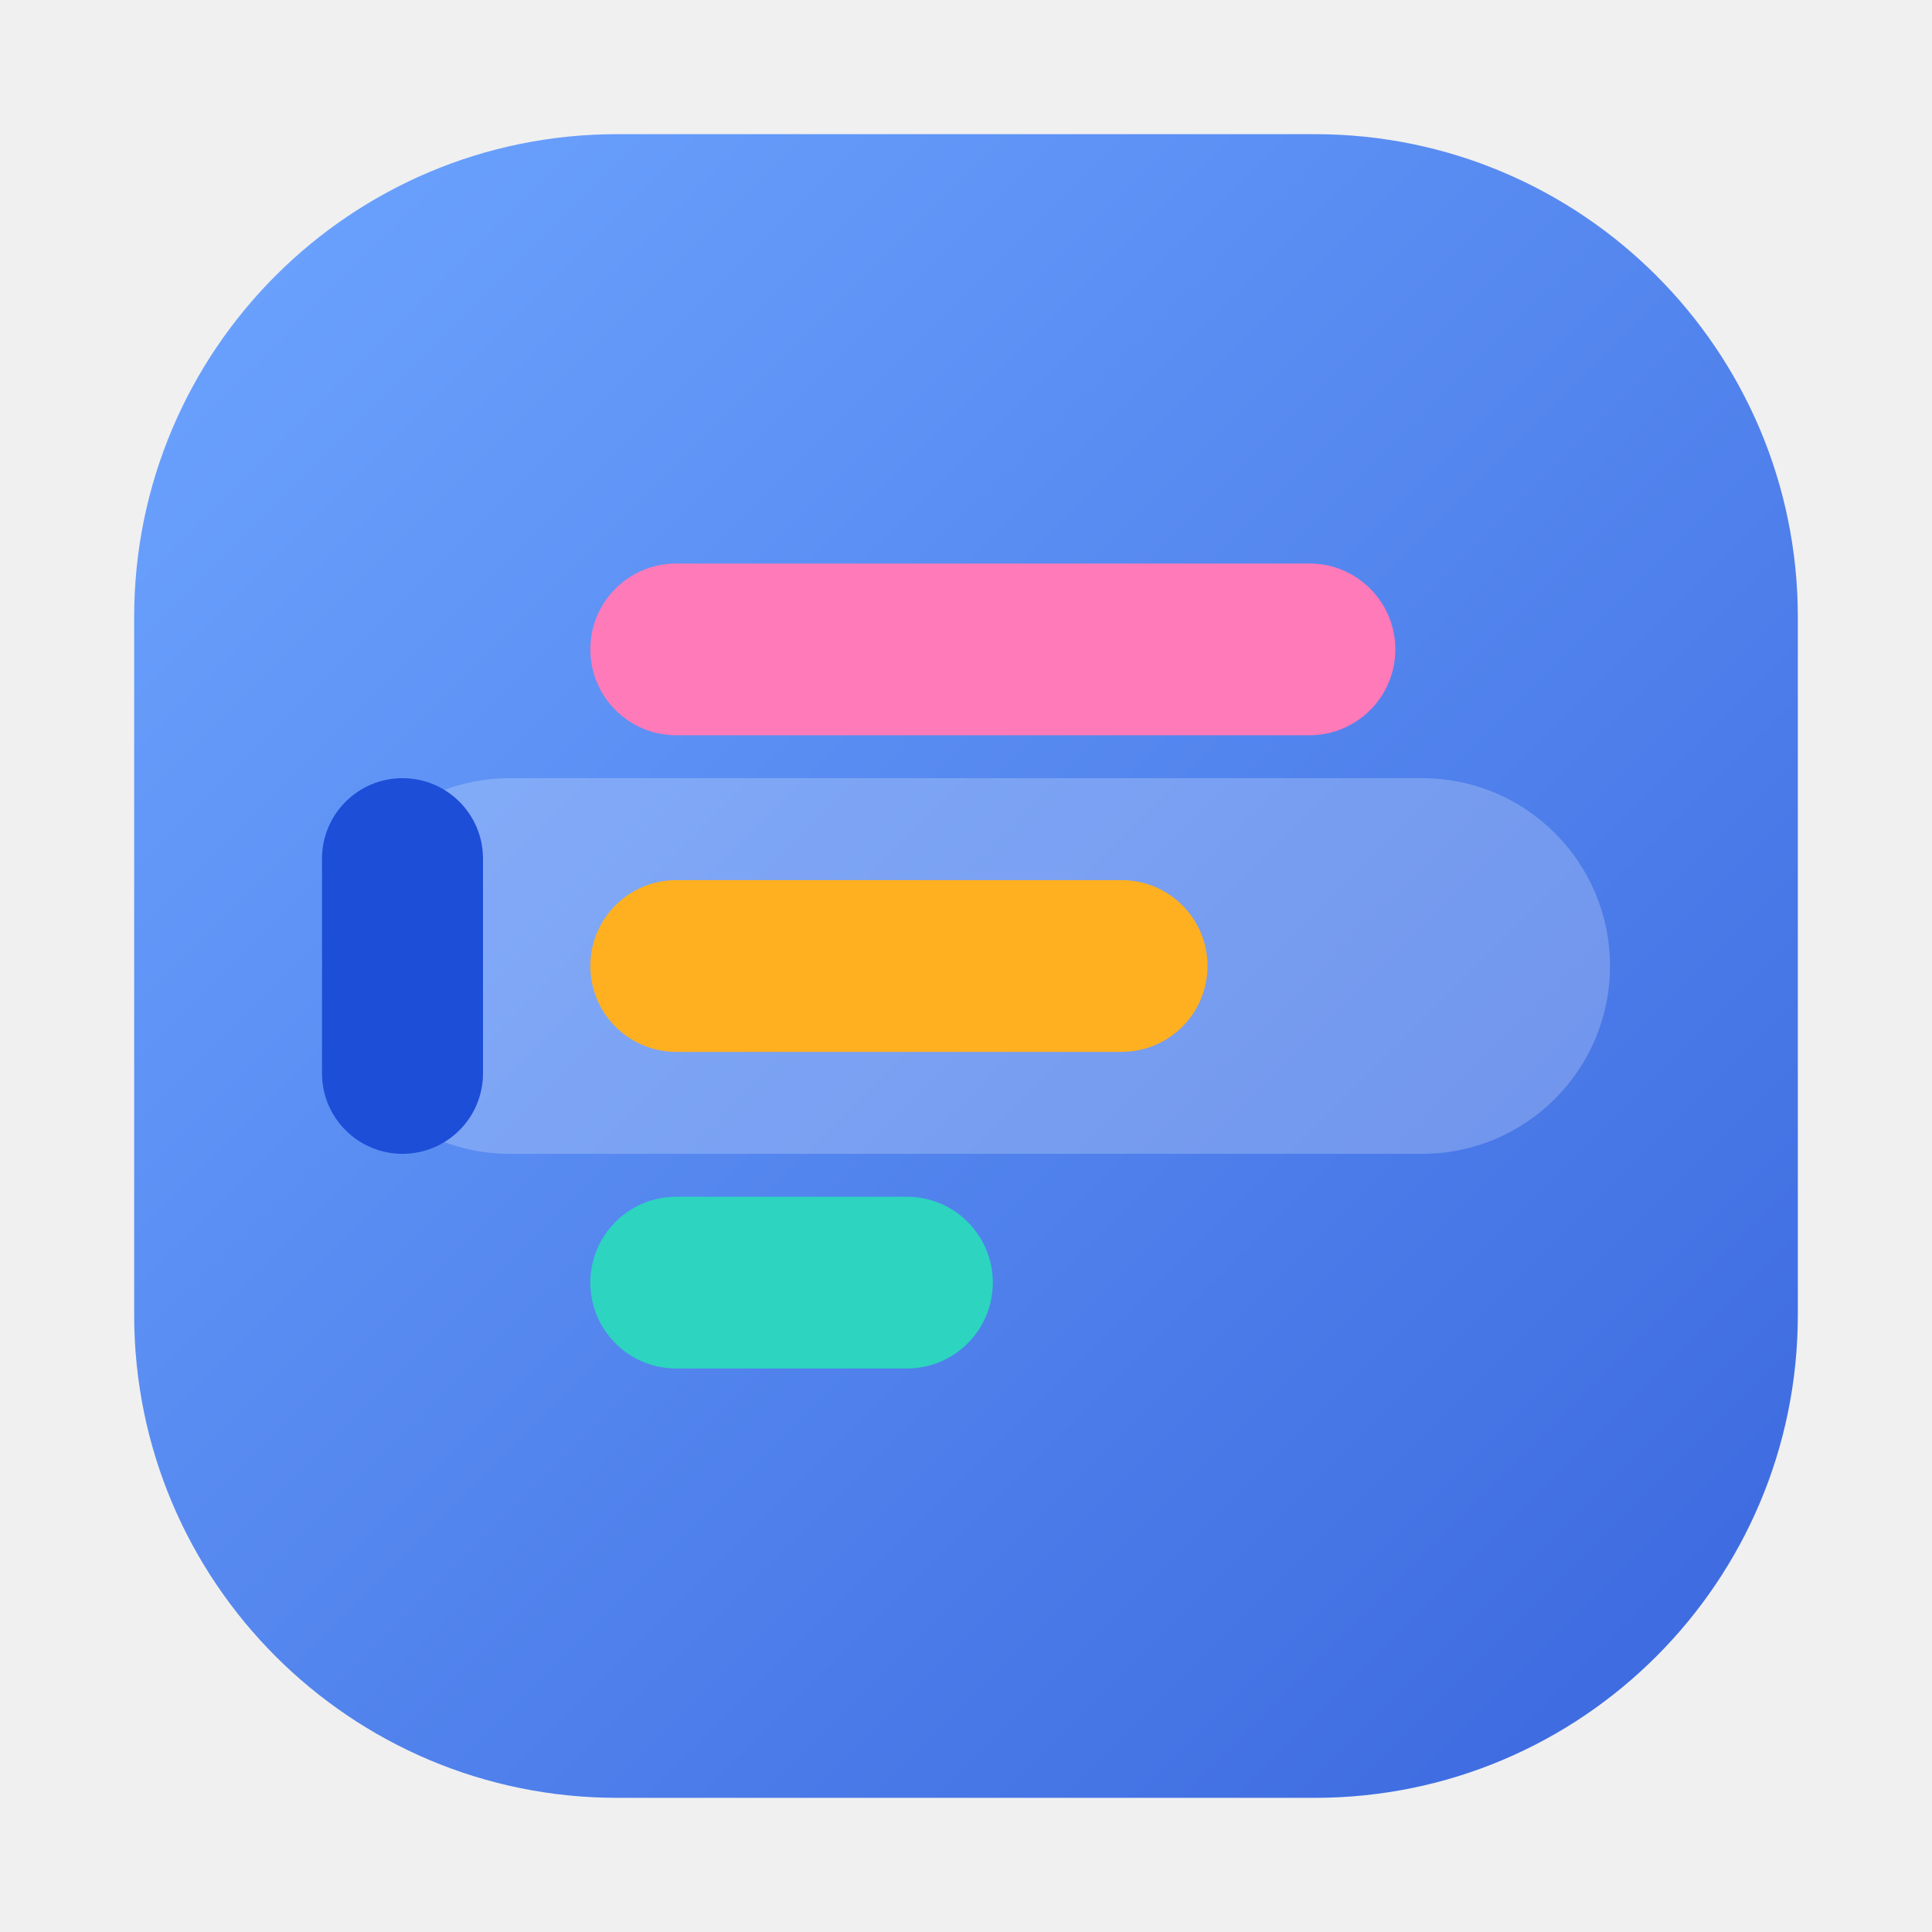
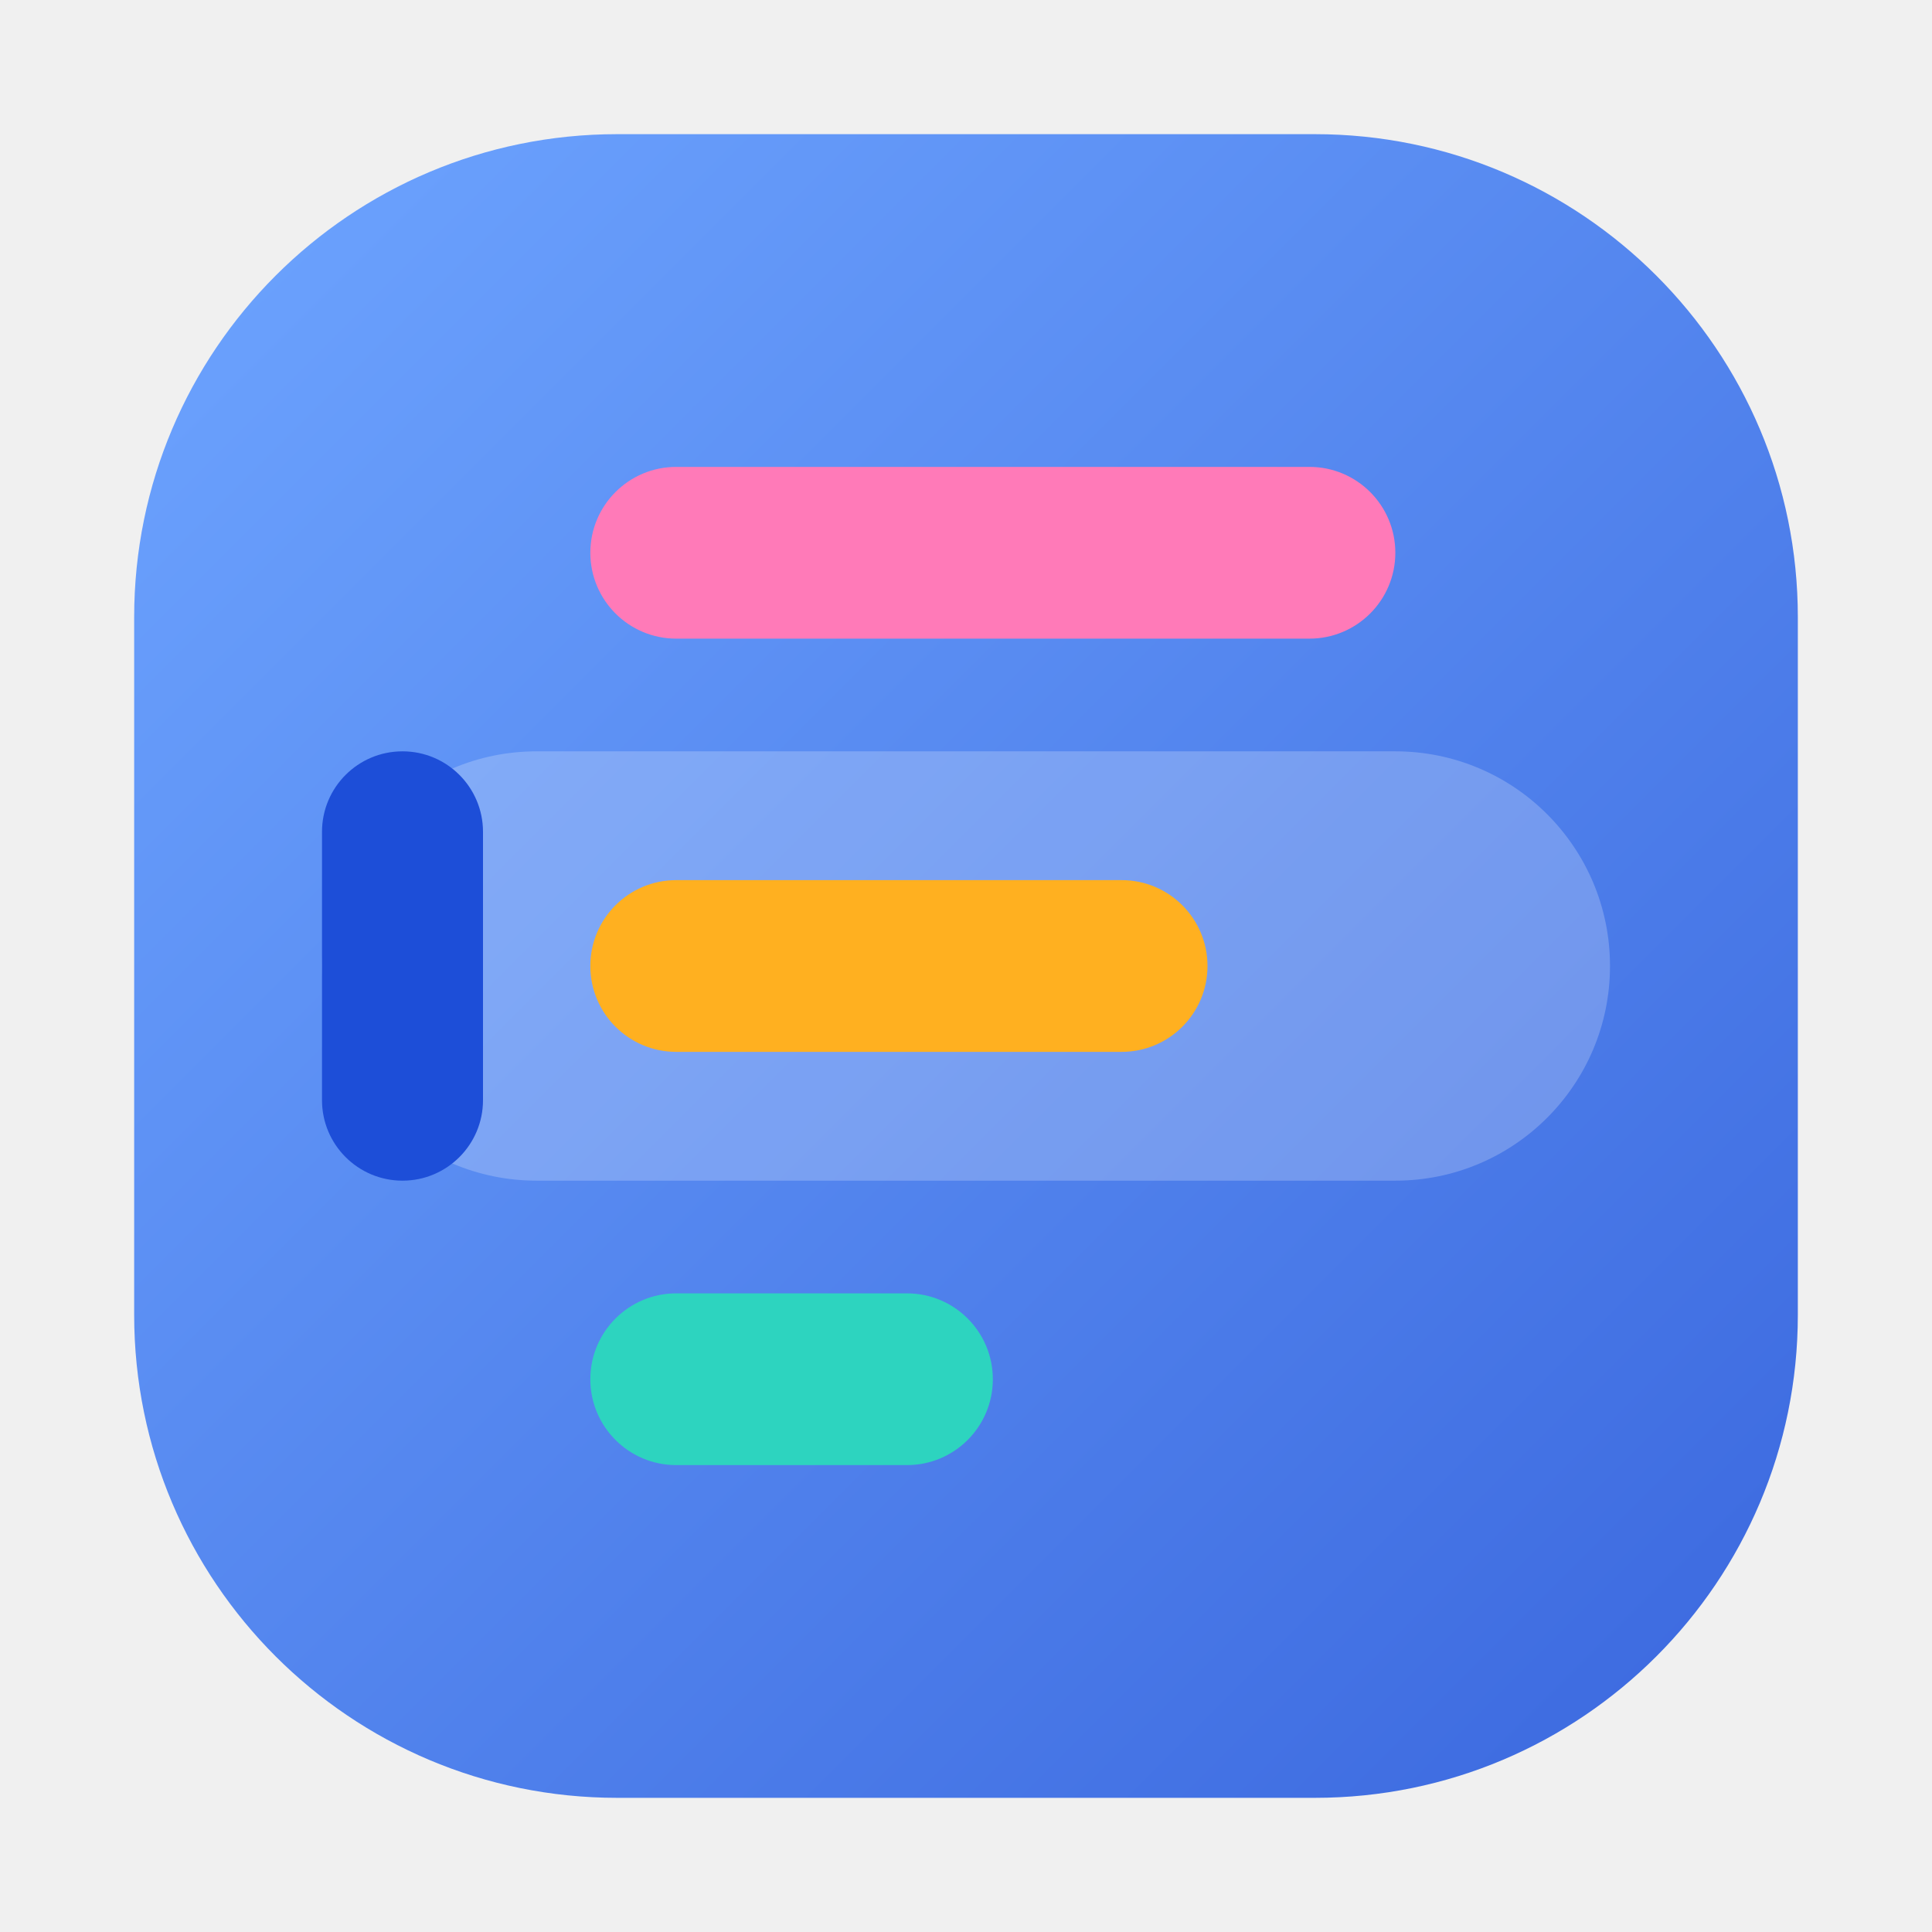
<svg xmlns="http://www.w3.org/2000/svg" width="36" height="36" viewBox="0 0 36 36" fill="none">
  <rect x="2.5" y="2.5" width="31" height="31" rx="9" fill="url(#tocbg)" />
-   <rect x="6" y="14.5" width="24" height="7" rx="3.5" fill="#ffffff" fill-opacity="0.22" />
-   <rect x="6" y="14.5" width="3" height="7" rx="1.5" fill="#1D4ED8" />
-   <rect x="11" y="10.5" width="15" height="3.2" rx="1.6" fill="#FF7AB8" />
+   <rect x="6" y="14" width="24" height="8" rx="4" fill="#ffffff" fill-opacity="0.22" />
+   <rect x="6" y="14" width="3" height="8" rx="1.5" fill="#1D4ED8" />
+   <rect x="11" y="8.7" width="15" height="3.2" rx="1.6" fill="#FF7AB8" />
  <rect x="11" y="16.4" width="11.5" height="3.2" rx="1.6" fill="#FFB020" />
-   <rect x="11" y="22.3" width="7.5" height="3.2" rx="1.6" fill="#2DD4BF" />
+   <rect x="11" y="24.1" width="7.5" height="3.2" rx="1.6" fill="#2DD4BF" />
  <defs>
    <linearGradient id="tocbg" x1="2.5" y1="2.5" x2="33.5" y2="33.5" gradientUnits="userSpaceOnUse">
      <stop stop-color="#6EA5FF" />
      <stop offset="1" stop-color="#3A67DE" />
    </linearGradient>
  </defs>
</svg>
